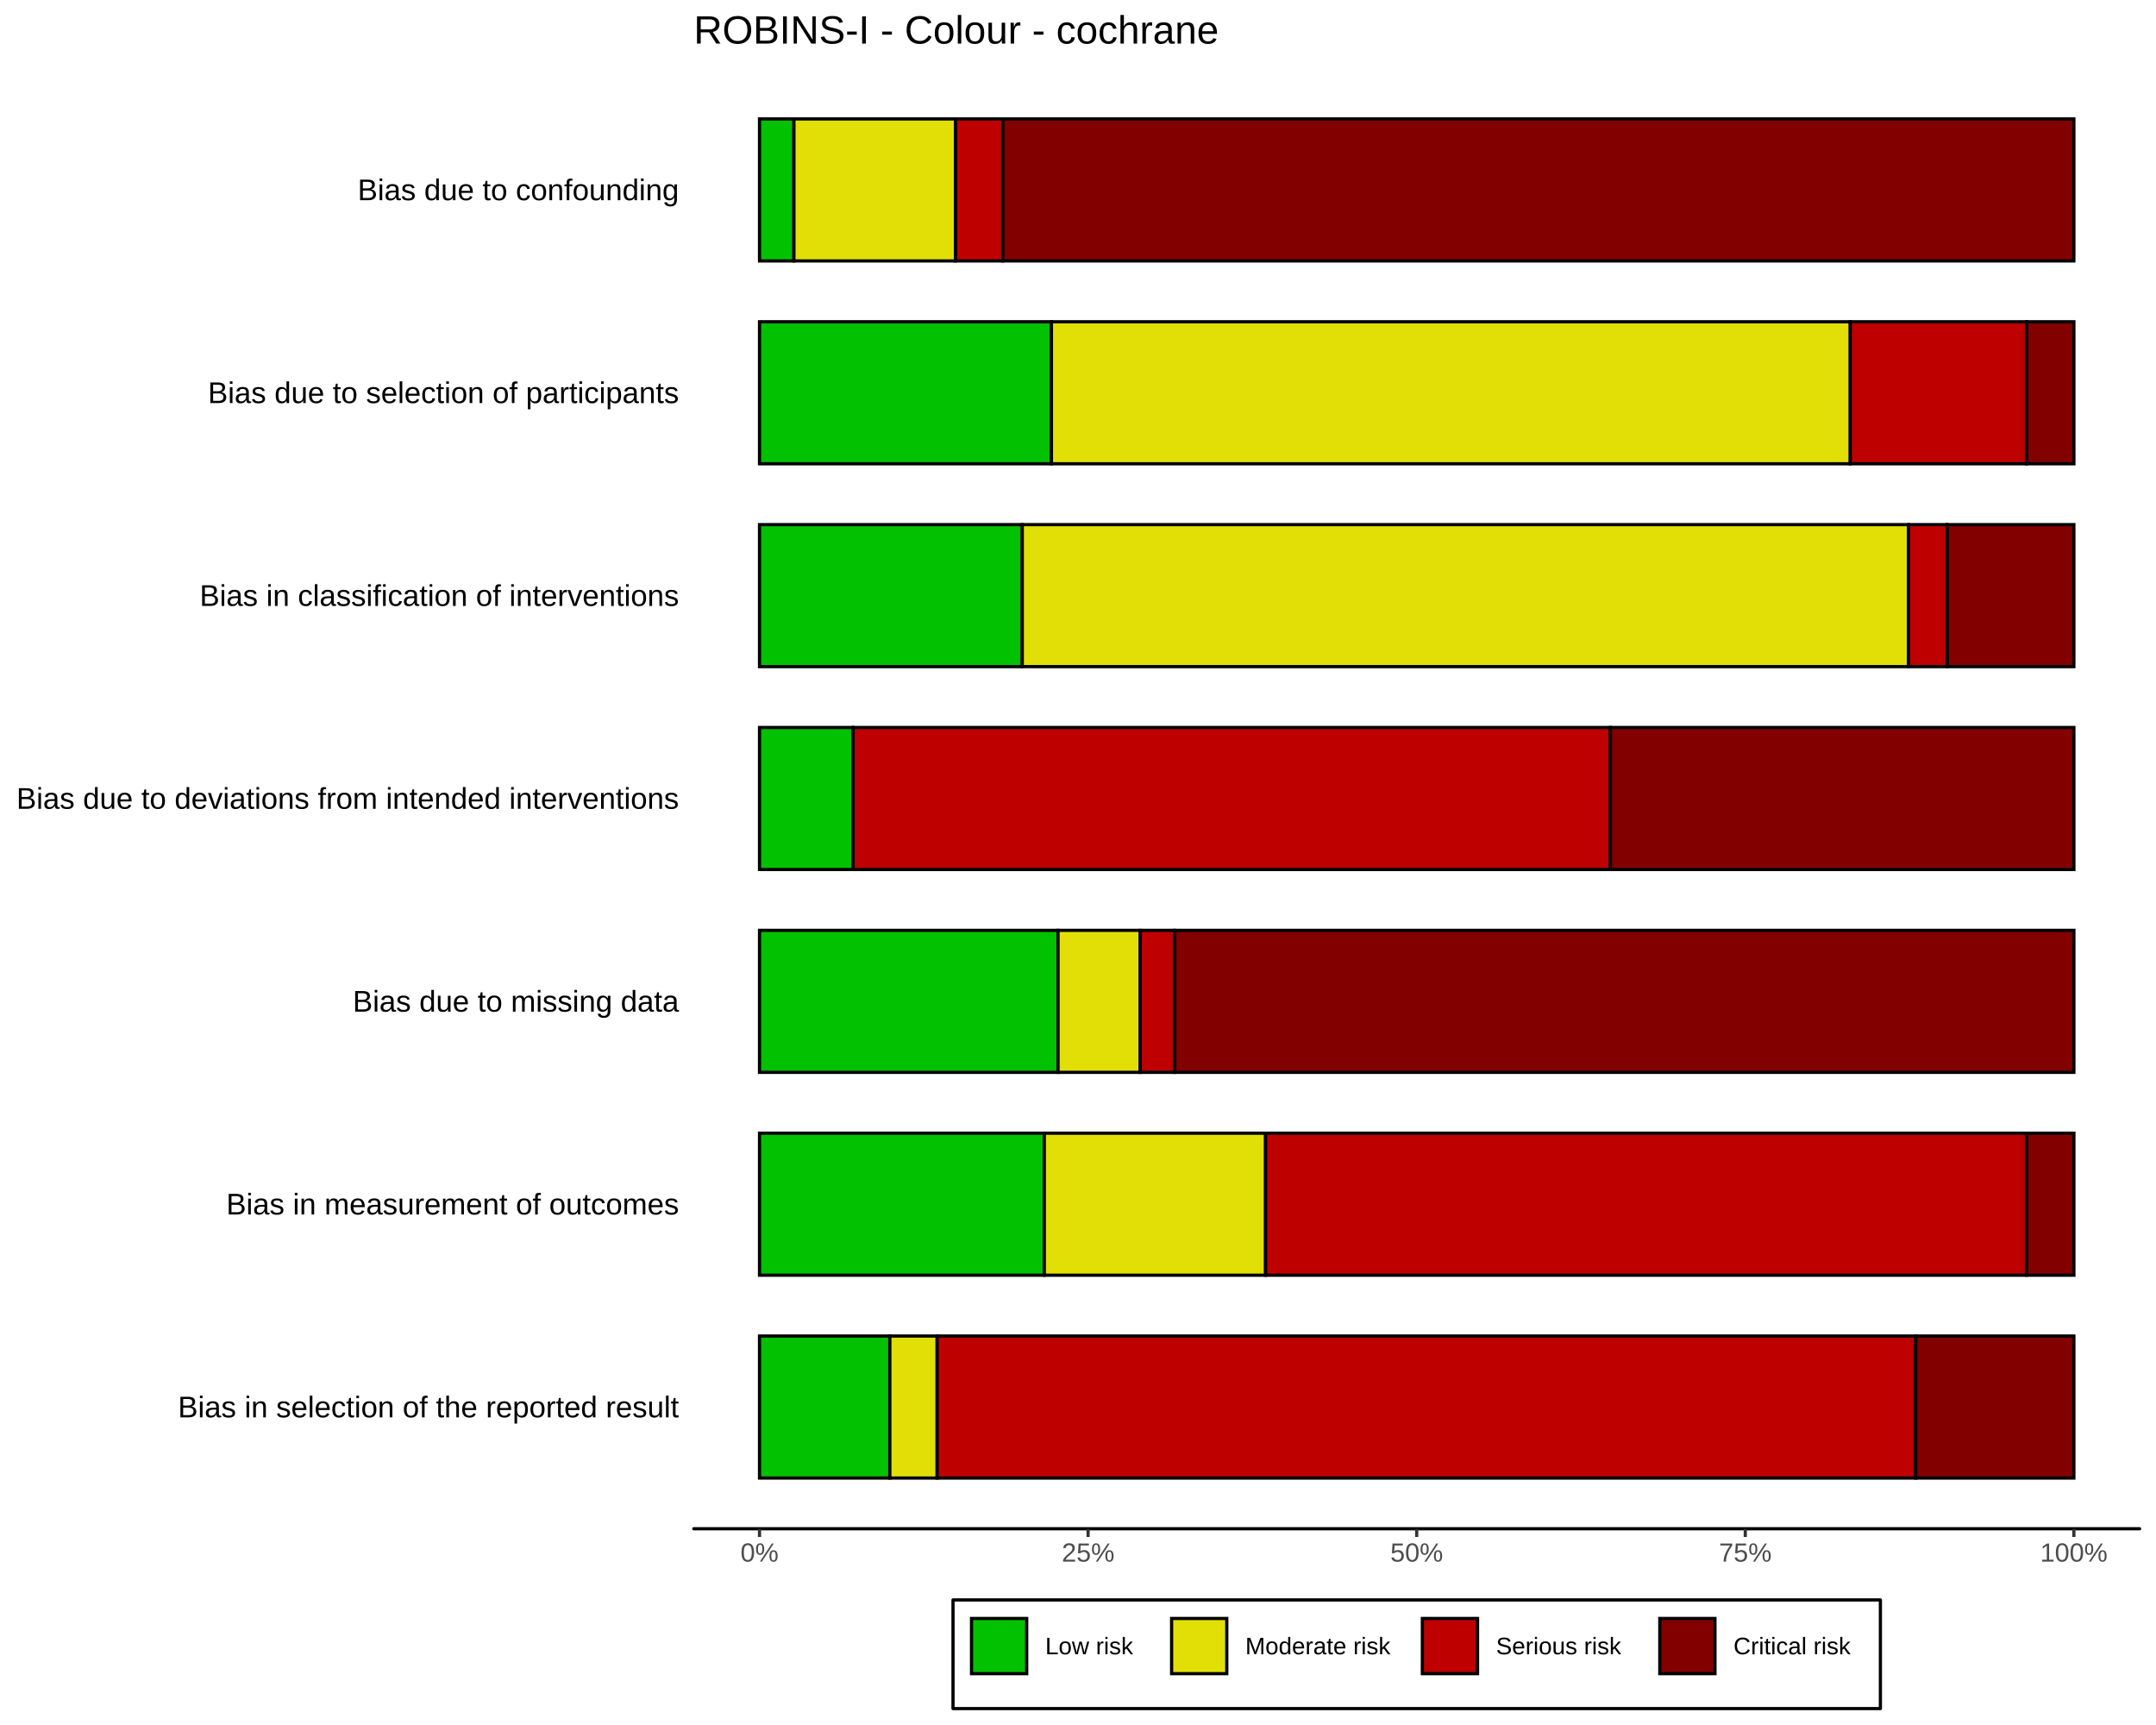
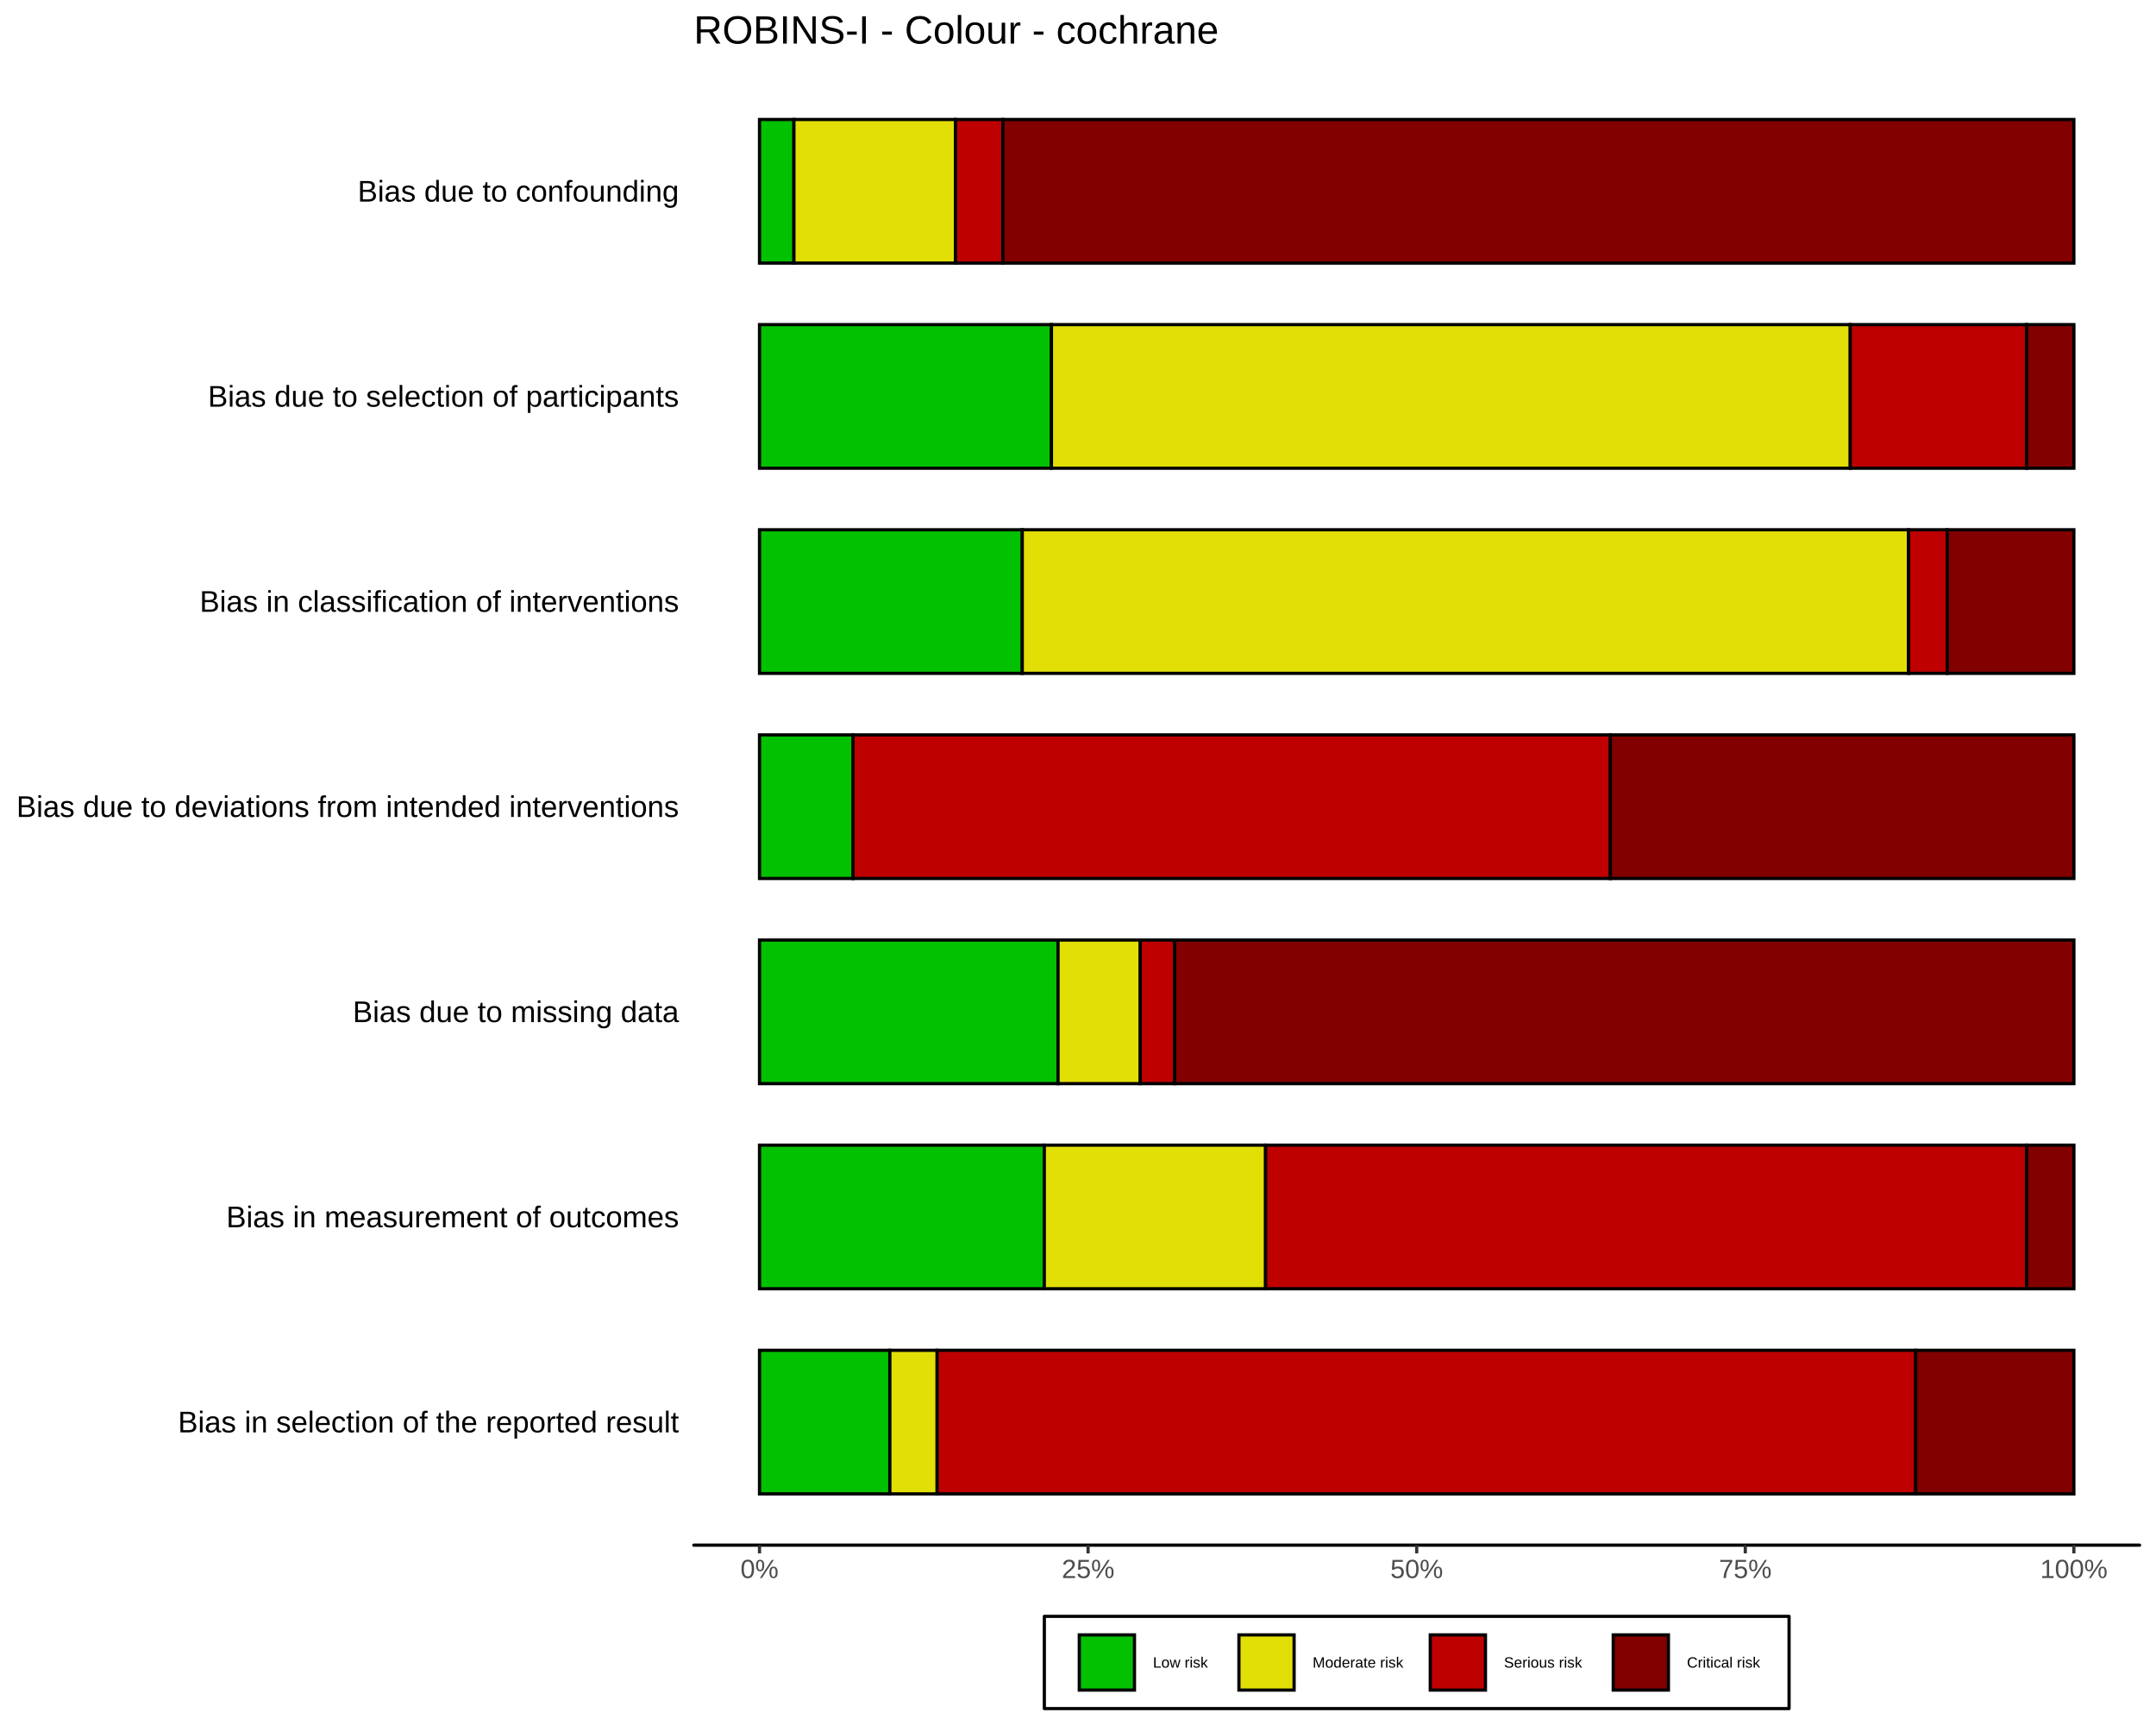
<svg xmlns="http://www.w3.org/2000/svg" viewBox="0 0 720.00 576.00">
  <defs>
    <style type="text/css">
    line, polyline, polygon, path, rect, circle {
      fill: none;
      stroke: #000000;
      stroke-linecap: round;
      stroke-linejoin: round;
      stroke-miterlimit: 10.00;
    }
  </style>
  </defs>
  <rect width="100%" height="100%" style="stroke: none; fill: #FFFFFF;" />
  <rect x="0.00" y="0.00" width="720.00" height="576.00" style="stroke-width: 1.07; stroke: #FFFFFF; fill: #FFFFFF;" />
  <defs>
-     <clipPath id="cpMjMxLjY5fDcxNC41Mnw1MTAuNDd8MjIuNzc=">
-       <rect x="231.69" y="22.77" width="482.83" height="487.70" />
+     <clipPath id="cpMjMxLjY5fDcxNC41Mnw1MTUuOTV8MjIuNzc=">
+       <rect x="231.69" y="22.77" width="482.83" height="493.18" />
    </clipPath>
  </defs>
-   <rect x="253.64" y="446.12" width="43.53" height="47.42" style="stroke-width: 1.07; stroke-linecap: square; stroke-linejoin: miter; fill: #02C100;" clip-path="url(#cpMjMxLjY5fDcxNC41Mnw1MTAuNDd8MjIuNzc=)" />
-   <rect x="297.16" y="446.12" width="15.80" height="47.42" style="stroke-width: 1.07; stroke-linecap: square; stroke-linejoin: miter; fill: #E2DF07;" clip-path="url(#cpMjMxLjY5fDcxNC41Mnw1MTAuNDd8MjIuNzc=)" />
-   <rect x="312.96" y="446.12" width="326.80" height="47.42" style="stroke-width: 1.07; stroke-linecap: square; stroke-linejoin: miter; fill: #BF0000;" clip-path="url(#cpMjMxLjY5fDcxNC41Mnw1MTAuNDd8MjIuNzc=)" />
-   <rect x="639.76" y="446.12" width="52.81" height="47.42" style="stroke-width: 1.07; stroke-linecap: square; stroke-linejoin: miter; fill: #820000;" clip-path="url(#cpMjMxLjY5fDcxNC41Mnw1MTAuNDd8MjIuNzc=)" />
-   <rect x="253.64" y="378.39" width="95.11" height="47.42" style="stroke-width: 1.07; stroke-linecap: square; stroke-linejoin: miter; fill: #02C100;" clip-path="url(#cpMjMxLjY5fDcxNC41Mnw1MTAuNDd8MjIuNzc=)" />
-   <rect x="348.75" y="378.39" width="73.89" height="47.42" style="stroke-width: 1.07; stroke-linecap: square; stroke-linejoin: miter; fill: #E2DF07;" clip-path="url(#cpMjMxLjY5fDcxNC41Mnw1MTAuNDd8MjIuNzc=)" />
-   <rect x="422.65" y="378.39" width="254.13" height="47.42" style="stroke-width: 1.07; stroke-linecap: square; stroke-linejoin: miter; fill: #BF0000;" clip-path="url(#cpMjMxLjY5fDcxNC41Mnw1MTAuNDd8MjIuNzc=)" />
-   <rect x="676.78" y="378.39" width="15.80" height="47.42" style="stroke-width: 1.07; stroke-linecap: square; stroke-linejoin: miter; fill: #820000;" clip-path="url(#cpMjMxLjY5fDcxNC41Mnw1MTAuNDd8MjIuNzc=)" />
-   <rect x="253.64" y="310.65" width="99.69" height="47.42" style="stroke-width: 1.07; stroke-linecap: square; stroke-linejoin: miter; fill: #02C100;" clip-path="url(#cpMjMxLjY5fDcxNC41Mnw1MTAuNDd8MjIuNzc=)" />
-   <rect x="353.33" y="310.65" width="27.46" height="47.42" style="stroke-width: 1.07; stroke-linecap: square; stroke-linejoin: miter; fill: #E2DF07;" clip-path="url(#cpMjMxLjY5fDcxNC41Mnw1MTAuNDd8MjIuNzc=)" />
-   <rect x="380.79" y="310.65" width="11.49" height="47.42" style="stroke-width: 1.07; stroke-linecap: square; stroke-linejoin: miter; fill: #BF0000;" clip-path="url(#cpMjMxLjY5fDcxNC41Mnw1MTAuNDd8MjIuNzc=)" />
-   <rect x="392.28" y="310.65" width="300.30" height="47.42" style="stroke-width: 1.07; stroke-linecap: square; stroke-linejoin: miter; fill: #820000;" clip-path="url(#cpMjMxLjY5fDcxNC41Mnw1MTAuNDd8MjIuNzc=)" />
-   <rect x="253.64" y="242.92" width="31.24" height="47.42" style="stroke-width: 1.07; stroke-linecap: square; stroke-linejoin: miter; fill: #02C100;" clip-path="url(#cpMjMxLjY5fDcxNC41Mnw1MTAuNDd8MjIuNzc=)" />
-   <rect x="284.88" y="242.92" width="252.91" height="47.42" style="stroke-width: 1.07; stroke-linecap: square; stroke-linejoin: miter; fill: #BF0000;" clip-path="url(#cpMjMxLjY5fDcxNC41Mnw1MTAuNDd8MjIuNzc=)" />
-   <rect x="537.79" y="242.92" width="154.79" height="47.42" style="stroke-width: 1.07; stroke-linecap: square; stroke-linejoin: miter; fill: #820000;" clip-path="url(#cpMjMxLjY5fDcxNC41Mnw1MTAuNDd8MjIuNzc=)" />
-   <rect x="253.64" y="175.18" width="87.75" height="47.42" style="stroke-width: 1.07; stroke-linecap: square; stroke-linejoin: miter; fill: #02C100;" clip-path="url(#cpMjMxLjY5fDcxNC41Mnw1MTAuNDd8MjIuNzc=)" />
-   <rect x="341.39" y="175.18" width="295.99" height="47.42" style="stroke-width: 1.07; stroke-linecap: square; stroke-linejoin: miter; fill: #E2DF07;" clip-path="url(#cpMjMxLjY5fDcxNC41Mnw1MTAuNDd8MjIuNzc=)" />
-   <rect x="637.38" y="175.18" width="12.89" height="47.42" style="stroke-width: 1.07; stroke-linecap: square; stroke-linejoin: miter; fill: #BF0000;" clip-path="url(#cpMjMxLjY5fDcxNC41Mnw1MTAuNDd8MjIuNzc=)" />
-   <rect x="650.27" y="175.18" width="42.30" height="47.42" style="stroke-width: 1.07; stroke-linecap: square; stroke-linejoin: miter; fill: #820000;" clip-path="url(#cpMjMxLjY5fDcxNC41Mnw1MTAuNDd8MjIuNzc=)" />
-   <rect x="253.64" y="107.44" width="97.50" height="47.42" style="stroke-width: 1.07; stroke-linecap: square; stroke-linejoin: miter; fill: #02C100;" clip-path="url(#cpMjMxLjY5fDcxNC41Mnw1MTAuNDd8MjIuNzc=)" />
-   <rect x="351.13" y="107.44" width="266.77" height="47.42" style="stroke-width: 1.07; stroke-linecap: square; stroke-linejoin: miter; fill: #E2DF07;" clip-path="url(#cpMjMxLjY5fDcxNC41Mnw1MTAuNDd8MjIuNzc=)" />
-   <rect x="617.90" y="107.44" width="58.87" height="47.42" style="stroke-width: 1.07; stroke-linecap: square; stroke-linejoin: miter; fill: #BF0000;" clip-path="url(#cpMjMxLjY5fDcxNC41Mnw1MTAuNDd8MjIuNzc=)" />
-   <rect x="676.78" y="107.44" width="15.80" height="47.42" style="stroke-width: 1.07; stroke-linecap: square; stroke-linejoin: miter; fill: #820000;" clip-path="url(#cpMjMxLjY5fDcxNC41Mnw1MTAuNDd8MjIuNzc=)" />
-   <rect x="253.64" y="39.71" width="11.49" height="47.42" style="stroke-width: 1.07; stroke-linecap: square; stroke-linejoin: miter; fill: #02C100;" clip-path="url(#cpMjMxLjY5fDcxNC41Mnw1MTAuNDd8MjIuNzc=)" />
-   <rect x="265.13" y="39.71" width="53.97" height="47.42" style="stroke-width: 1.07; stroke-linecap: square; stroke-linejoin: miter; fill: #E2DF07;" clip-path="url(#cpMjMxLjY5fDcxNC41Mnw1MTAuNDd8MjIuNzc=)" />
-   <rect x="319.10" y="39.71" width="15.80" height="47.42" style="stroke-width: 1.07; stroke-linecap: square; stroke-linejoin: miter; fill: #BF0000;" clip-path="url(#cpMjMxLjY5fDcxNC41Mnw1MTAuNDd8MjIuNzc=)" />
-   <rect x="334.89" y="39.71" width="357.68" height="47.42" style="stroke-width: 1.07; stroke-linecap: square; stroke-linejoin: miter; fill: #820000;" clip-path="url(#cpMjMxLjY5fDcxNC41Mnw1MTAuNDd8MjIuNzc=)" />
+   <rect x="253.64" y="450.88" width="43.53" height="47.95" style="stroke-width: 1.07; stroke-linecap: square; stroke-linejoin: miter; fill: #02C100;" clip-path="url(#cpMjMxLjY5fDcxNC41Mnw1MTUuOTV8MjIuNzc=)" />
+   <rect x="297.16" y="450.88" width="15.80" height="47.95" style="stroke-width: 1.07; stroke-linecap: square; stroke-linejoin: miter; fill: #E2DF07;" clip-path="url(#cpMjMxLjY5fDcxNC41Mnw1MTUuOTV8MjIuNzc=)" />
+   <rect x="312.96" y="450.88" width="326.80" height="47.95" style="stroke-width: 1.07; stroke-linecap: square; stroke-linejoin: miter; fill: #BF0000;" clip-path="url(#cpMjMxLjY5fDcxNC41Mnw1MTUuOTV8MjIuNzc=)" />
+   <rect x="639.76" y="450.88" width="52.81" height="47.95" style="stroke-width: 1.07; stroke-linecap: square; stroke-linejoin: miter; fill: #820000;" clip-path="url(#cpMjMxLjY5fDcxNC41Mnw1MTUuOTV8MjIuNzc=)" />
+   <rect x="253.64" y="382.38" width="95.11" height="47.95" style="stroke-width: 1.07; stroke-linecap: square; stroke-linejoin: miter; fill: #02C100;" clip-path="url(#cpMjMxLjY5fDcxNC41Mnw1MTUuOTV8MjIuNzc=)" />
+   <rect x="348.75" y="382.38" width="73.89" height="47.95" style="stroke-width: 1.07; stroke-linecap: square; stroke-linejoin: miter; fill: #E2DF07;" clip-path="url(#cpMjMxLjY5fDcxNC41Mnw1MTUuOTV8MjIuNzc=)" />
+   <rect x="422.65" y="382.38" width="254.13" height="47.95" style="stroke-width: 1.07; stroke-linecap: square; stroke-linejoin: miter; fill: #BF0000;" clip-path="url(#cpMjMxLjY5fDcxNC41Mnw1MTUuOTV8MjIuNzc=)" />
+   <rect x="676.78" y="382.38" width="15.80" height="47.95" style="stroke-width: 1.07; stroke-linecap: square; stroke-linejoin: miter; fill: #820000;" clip-path="url(#cpMjMxLjY5fDcxNC41Mnw1MTUuOTV8MjIuNzc=)" />
+   <rect x="253.64" y="313.89" width="99.69" height="47.95" style="stroke-width: 1.07; stroke-linecap: square; stroke-linejoin: miter; fill: #02C100;" clip-path="url(#cpMjMxLjY5fDcxNC41Mnw1MTUuOTV8MjIuNzc=)" />
+   <rect x="353.33" y="313.89" width="27.46" height="47.95" style="stroke-width: 1.07; stroke-linecap: square; stroke-linejoin: miter; fill: #E2DF07;" clip-path="url(#cpMjMxLjY5fDcxNC41Mnw1MTUuOTV8MjIuNzc=)" />
+   <rect x="380.79" y="313.89" width="11.49" height="47.95" style="stroke-width: 1.07; stroke-linecap: square; stroke-linejoin: miter; fill: #BF0000;" clip-path="url(#cpMjMxLjY5fDcxNC41Mnw1MTUuOTV8MjIuNzc=)" />
+   <rect x="392.28" y="313.89" width="300.30" height="47.95" style="stroke-width: 1.07; stroke-linecap: square; stroke-linejoin: miter; fill: #820000;" clip-path="url(#cpMjMxLjY5fDcxNC41Mnw1MTUuOTV8MjIuNzc=)" />
+   <rect x="253.64" y="245.39" width="31.24" height="47.95" style="stroke-width: 1.07; stroke-linecap: square; stroke-linejoin: miter; fill: #02C100;" clip-path="url(#cpMjMxLjY5fDcxNC41Mnw1MTUuOTV8MjIuNzc=)" />
+   <rect x="284.88" y="245.39" width="252.91" height="47.95" style="stroke-width: 1.07; stroke-linecap: square; stroke-linejoin: miter; fill: #BF0000;" clip-path="url(#cpMjMxLjY5fDcxNC41Mnw1MTUuOTV8MjIuNzc=)" />
+   <rect x="537.79" y="245.39" width="154.79" height="47.95" style="stroke-width: 1.07; stroke-linecap: square; stroke-linejoin: miter; fill: #820000;" clip-path="url(#cpMjMxLjY5fDcxNC41Mnw1MTUuOTV8MjIuNzc=)" />
+   <rect x="253.64" y="176.89" width="87.75" height="47.95" style="stroke-width: 1.07; stroke-linecap: square; stroke-linejoin: miter; fill: #02C100;" clip-path="url(#cpMjMxLjY5fDcxNC41Mnw1MTUuOTV8MjIuNzc=)" />
+   <rect x="341.39" y="176.89" width="295.99" height="47.95" style="stroke-width: 1.07; stroke-linecap: square; stroke-linejoin: miter; fill: #E2DF07;" clip-path="url(#cpMjMxLjY5fDcxNC41Mnw1MTUuOTV8MjIuNzc=)" />
+   <rect x="637.38" y="176.89" width="12.89" height="47.95" style="stroke-width: 1.07; stroke-linecap: square; stroke-linejoin: miter; fill: #BF0000;" clip-path="url(#cpMjMxLjY5fDcxNC41Mnw1MTUuOTV8MjIuNzc=)" />
+   <rect x="650.27" y="176.89" width="42.30" height="47.95" style="stroke-width: 1.07; stroke-linecap: square; stroke-linejoin: miter; fill: #820000;" clip-path="url(#cpMjMxLjY5fDcxNC41Mnw1MTUuOTV8MjIuNzc=)" />
+   <rect x="253.64" y="108.39" width="97.50" height="47.95" style="stroke-width: 1.07; stroke-linecap: square; stroke-linejoin: miter; fill: #02C100;" clip-path="url(#cpMjMxLjY5fDcxNC41Mnw1MTUuOTV8MjIuNzc=)" />
+   <rect x="351.13" y="108.39" width="266.77" height="47.95" style="stroke-width: 1.07; stroke-linecap: square; stroke-linejoin: miter; fill: #E2DF07;" clip-path="url(#cpMjMxLjY5fDcxNC41Mnw1MTUuOTV8MjIuNzc=)" />
+   <rect x="617.90" y="108.39" width="58.87" height="47.95" style="stroke-width: 1.07; stroke-linecap: square; stroke-linejoin: miter; fill: #BF0000;" clip-path="url(#cpMjMxLjY5fDcxNC41Mnw1MTUuOTV8MjIuNzc=)" />
+   <rect x="676.78" y="108.39" width="15.80" height="47.95" style="stroke-width: 1.07; stroke-linecap: square; stroke-linejoin: miter; fill: #820000;" clip-path="url(#cpMjMxLjY5fDcxNC41Mnw1MTUuOTV8MjIuNzc=)" />
+   <rect x="253.64" y="39.90" width="11.49" height="47.95" style="stroke-width: 1.07; stroke-linecap: square; stroke-linejoin: miter; fill: #02C100;" clip-path="url(#cpMjMxLjY5fDcxNC41Mnw1MTUuOTV8MjIuNzc=)" />
+   <rect x="265.13" y="39.90" width="53.97" height="47.95" style="stroke-width: 1.07; stroke-linecap: square; stroke-linejoin: miter; fill: #E2DF07;" clip-path="url(#cpMjMxLjY5fDcxNC41Mnw1MTUuOTV8MjIuNzc=)" />
+   <rect x="319.10" y="39.90" width="15.80" height="47.95" style="stroke-width: 1.07; stroke-linecap: square; stroke-linejoin: miter; fill: #BF0000;" clip-path="url(#cpMjMxLjY5fDcxNC41Mnw1MTUuOTV8MjIuNzc=)" />
+   <rect x="334.89" y="39.90" width="357.68" height="47.95" style="stroke-width: 1.07; stroke-linecap: square; stroke-linejoin: miter; fill: #820000;" clip-path="url(#cpMjMxLjY5fDcxNC41Mnw1MTUuOTV8MjIuNzc=)" />
  <defs>
    <clipPath id="cpMC4wMHw3MjAuMDB8NTc2LjAwfDAuMDA=">
      <rect x="0.00" y="0.00" width="720.00" height="576.00" />
    </clipPath>
  </defs>
  <g clip-path="url(#cpMC4wMHw3MjAuMDB8NTc2LjAwfDAuMDA=)">
-     <text x="59.42" y="473.27" style="font-size: 10.00px; font-family: Liberation Sans;" textLength="167.34px" lengthAdjust="spacingAndGlyphs">Bias in selection of the reported result</text>
+     <text x="59.42" y="478.29" style="font-size: 10.00px; font-family: Liberation Sans;" textLength="167.34px" lengthAdjust="spacingAndGlyphs">Bias in selection of the reported result</text>
  </g>
  <g clip-path="url(#cpMC4wMHw3MjAuMDB8NTc2LjAwfDAuMDA=)">
-     <text x="75.56" y="405.53" style="font-size: 10.00px; font-family: Liberation Sans;" textLength="151.20px" lengthAdjust="spacingAndGlyphs">Bias in measurement of outcomes</text>
+     <text x="75.56" y="409.80" style="font-size: 10.00px; font-family: Liberation Sans;" textLength="151.20px" lengthAdjust="spacingAndGlyphs">Bias in measurement of outcomes</text>
  </g>
  <g clip-path="url(#cpMC4wMHw3MjAuMDB8NTc2LjAwfDAuMDA=)">
-     <text x="117.79" y="337.80" style="font-size: 10.00px; font-family: Liberation Sans;" textLength="108.97px" lengthAdjust="spacingAndGlyphs">Bias due to missing data</text>
+     <text x="117.79" y="341.30" style="font-size: 10.00px; font-family: Liberation Sans;" textLength="108.97px" lengthAdjust="spacingAndGlyphs">Bias due to missing data</text>
  </g>
  <g clip-path="url(#cpMC4wMHw3MjAuMDB8NTc2LjAwfDAuMDA=)">
-     <text x="5.48" y="270.06" style="font-size: 10.00px; font-family: Liberation Sans;" textLength="221.28px" lengthAdjust="spacingAndGlyphs">Bias due to deviations from intended interventions</text>
+     <text x="5.48" y="272.80" style="font-size: 10.00px; font-family: Liberation Sans;" textLength="221.28px" lengthAdjust="spacingAndGlyphs">Bias due to deviations from intended interventions</text>
  </g>
  <g clip-path="url(#cpMC4wMHw3MjAuMDB8NTc2LjAwfDAuMDA=)">
-     <text x="66.67" y="202.32" style="font-size: 10.00px; font-family: Liberation Sans;" textLength="160.09px" lengthAdjust="spacingAndGlyphs">Bias in classification of interventions</text>
+     <text x="66.67" y="204.30" style="font-size: 10.00px; font-family: Liberation Sans;" textLength="160.09px" lengthAdjust="spacingAndGlyphs">Bias in classification of interventions</text>
  </g>
  <g clip-path="url(#cpMC4wMHw3MjAuMDB8NTc2LjAwfDAuMDA=)">
-     <text x="69.42" y="134.59" style="font-size: 10.00px; font-family: Liberation Sans;" textLength="157.34px" lengthAdjust="spacingAndGlyphs">Bias due to selection of participants</text>
+     <text x="69.42" y="135.80" style="font-size: 10.00px; font-family: Liberation Sans;" textLength="157.34px" lengthAdjust="spacingAndGlyphs">Bias due to selection of participants</text>
  </g>
  <g clip-path="url(#cpMC4wMHw3MjAuMDB8NTc2LjAwfDAuMDA=)">
-     <text x="119.43" y="66.85" style="font-size: 10.00px; font-family: Liberation Sans;" textLength="107.33px" lengthAdjust="spacingAndGlyphs">Bias due to confounding</text>
+     <text x="119.43" y="67.31" style="font-size: 10.00px; font-family: Liberation Sans;" textLength="107.33px" lengthAdjust="spacingAndGlyphs">Bias due to confounding</text>
  </g>
-   <polyline points="231.69,510.47 714.52,510.47 " style="stroke-width: 1.07;" clip-path="url(#cpMC4wMHw3MjAuMDB8NTc2LjAwfDAuMDA=)" />
-   <polyline points="253.64,513.21 253.64,510.47 " style="stroke-width: 1.07; stroke: #333333; stroke-linecap: butt;" clip-path="url(#cpMC4wMHw3MjAuMDB8NTc2LjAwfDAuMDA=)" />
-   <polyline points="363.37,513.21 363.37,510.47 " style="stroke-width: 1.07; stroke: #333333; stroke-linecap: butt;" clip-path="url(#cpMC4wMHw3MjAuMDB8NTc2LjAwfDAuMDA=)" />
-   <polyline points="473.11,513.21 473.11,510.47 " style="stroke-width: 1.07; stroke: #333333; stroke-linecap: butt;" clip-path="url(#cpMC4wMHw3MjAuMDB8NTc2LjAwfDAuMDA=)" />
-   <polyline points="582.84,513.21 582.84,510.47 " style="stroke-width: 1.07; stroke: #333333; stroke-linecap: butt;" clip-path="url(#cpMC4wMHw3MjAuMDB8NTc2LjAwfDAuMDA=)" />
-   <polyline points="692.57,513.21 692.57,510.47 " style="stroke-width: 1.07; stroke: #333333; stroke-linecap: butt;" clip-path="url(#cpMC4wMHw3MjAuMDB8NTc2LjAwfDAuMDA=)" />
+   <polyline points="231.69,515.95 714.52,515.95 " style="stroke-width: 1.07;" clip-path="url(#cpMC4wMHw3MjAuMDB8NTc2LjAwfDAuMDA=)" />
+   <polyline points="253.64,518.69 253.64,515.95 " style="stroke-width: 1.07; stroke: #333333; stroke-linecap: butt;" clip-path="url(#cpMC4wMHw3MjAuMDB8NTc2LjAwfDAuMDA=)" />
+   <polyline points="363.37,518.69 363.37,515.95 " style="stroke-width: 1.07; stroke: #333333; stroke-linecap: butt;" clip-path="url(#cpMC4wMHw3MjAuMDB8NTc2LjAwfDAuMDA=)" />
+   <polyline points="473.11,518.69 473.11,515.95 " style="stroke-width: 1.07; stroke: #333333; stroke-linecap: butt;" clip-path="url(#cpMC4wMHw3MjAuMDB8NTc2LjAwfDAuMDA=)" />
+   <polyline points="582.84,518.69 582.84,515.95 " style="stroke-width: 1.07; stroke: #333333; stroke-linecap: butt;" clip-path="url(#cpMC4wMHw3MjAuMDB8NTc2LjAwfDAuMDA=)" />
+   <polyline points="692.57,518.69 692.57,515.95 " style="stroke-width: 1.07; stroke: #333333; stroke-linecap: butt;" clip-path="url(#cpMC4wMHw3MjAuMDB8NTc2LjAwfDAuMDA=)" />
  <g clip-path="url(#cpMC4wMHw3MjAuMDB8NTc2LjAwfDAuMDA=)">
-     <text x="247.28" y="521.45" style="font-size: 8.80px; fill: #4D4D4D; font-family: Liberation Sans;" textLength="12.72px" lengthAdjust="spacingAndGlyphs">0%</text>
+     <text x="247.28" y="526.93" style="font-size: 8.80px; fill: #4D4D4D; font-family: Liberation Sans;" textLength="12.72px" lengthAdjust="spacingAndGlyphs">0%</text>
  </g>
  <g clip-path="url(#cpMC4wMHw3MjAuMDB8NTc2LjAwfDAuMDA=)">
-     <text x="354.57" y="521.45" style="font-size: 8.80px; fill: #4D4D4D; font-family: Liberation Sans;" textLength="17.61px" lengthAdjust="spacingAndGlyphs">25%</text>
+     <text x="354.57" y="526.93" style="font-size: 8.80px; fill: #4D4D4D; font-family: Liberation Sans;" textLength="17.61px" lengthAdjust="spacingAndGlyphs">25%</text>
  </g>
  <g clip-path="url(#cpMC4wMHw3MjAuMDB8NTc2LjAwfDAuMDA=)">
-     <text x="464.30" y="521.45" style="font-size: 8.80px; fill: #4D4D4D; font-family: Liberation Sans;" textLength="17.61px" lengthAdjust="spacingAndGlyphs">50%</text>
+     <text x="464.30" y="526.93" style="font-size: 8.80px; fill: #4D4D4D; font-family: Liberation Sans;" textLength="17.61px" lengthAdjust="spacingAndGlyphs">50%</text>
  </g>
  <g clip-path="url(#cpMC4wMHw3MjAuMDB8NTc2LjAwfDAuMDA=)">
-     <text x="574.04" y="521.45" style="font-size: 8.80px; fill: #4D4D4D; font-family: Liberation Sans;" textLength="17.61px" lengthAdjust="spacingAndGlyphs">75%</text>
+     <text x="574.04" y="526.93" style="font-size: 8.80px; fill: #4D4D4D; font-family: Liberation Sans;" textLength="17.61px" lengthAdjust="spacingAndGlyphs">75%</text>
  </g>
  <g clip-path="url(#cpMC4wMHw3MjAuMDB8NTc2LjAwfDAuMDA=)">
-     <text x="681.32" y="521.45" style="font-size: 8.80px; fill: #4D4D4D; font-family: Liberation Sans;" textLength="22.50px" lengthAdjust="spacingAndGlyphs">100%</text>
+     <text x="681.32" y="526.93" style="font-size: 8.80px; fill: #4D4D4D; font-family: Liberation Sans;" textLength="22.50px" lengthAdjust="spacingAndGlyphs">100%</text>
  </g>
-   <rect x="318.26" y="534.24" width="309.70" height="36.28" style="stroke-width: 1.07; fill: #FFFFFF;" clip-path="url(#cpMC4wMHw3MjAuMDB8NTc2LjAwfDAuMDA=)" />
-   <rect x="323.74" y="539.72" width="19.84" height="19.84" style="stroke-width: 1.07; stroke: #FFFFFF; fill: #F2F2F2;" clip-path="url(#cpMC4wMHw3MjAuMDB8NTc2LjAwfDAuMDA=)" />
-   <rect x="324.44" y="540.43" width="18.43" height="18.43" style="stroke-width: 1.07; stroke-linecap: square; stroke-linejoin: miter; fill: #02C100;" clip-path="url(#cpMC4wMHw3MjAuMDB8NTc2LjAwfDAuMDA=)" />
-   <rect x="390.55" y="539.72" width="19.84" height="19.84" style="stroke-width: 1.07; stroke: #FFFFFF; fill: #F2F2F2;" clip-path="url(#cpMC4wMHw3MjAuMDB8NTc2LjAwfDAuMDA=)" />
-   <rect x="391.26" y="540.43" width="18.43" height="18.43" style="stroke-width: 1.07; stroke-linecap: square; stroke-linejoin: miter; fill: #E2DF07;" clip-path="url(#cpMC4wMHw3MjAuMDB8NTc2LjAwfDAuMDA=)" />
-   <rect x="474.29" y="539.72" width="19.84" height="19.84" style="stroke-width: 1.07; stroke: #FFFFFF; fill: #F2F2F2;" clip-path="url(#cpMC4wMHw3MjAuMDB8NTc2LjAwfDAuMDA=)" />
-   <rect x="475.00" y="540.43" width="18.43" height="18.43" style="stroke-width: 1.07; stroke-linecap: square; stroke-linejoin: miter; fill: #BF0000;" clip-path="url(#cpMC4wMHw3MjAuMDB8NTc2LjAwfDAuMDA=)" />
-   <rect x="553.58" y="539.72" width="19.84" height="19.84" style="stroke-width: 1.07; stroke: #FFFFFF; fill: #F2F2F2;" clip-path="url(#cpMC4wMHw3MjAuMDB8NTc2LjAwfDAuMDA=)" />
-   <rect x="554.29" y="540.43" width="18.43" height="18.43" style="stroke-width: 1.07; stroke-linecap: square; stroke-linejoin: miter; fill: #820000;" clip-path="url(#cpMC4wMHw3MjAuMDB8NTc2LjAwfDAuMDA=)" />
+   <rect x="348.76" y="539.72" width="248.70" height="30.80" style="stroke-width: 1.07; fill: #FFFFFF;" clip-path="url(#cpMC4wMHw3MjAuMDB8NTc2LjAwfDAuMDA=)" />
+   <rect x="359.72" y="545.20" width="19.84" height="19.84" style="stroke-width: 1.07; stroke: #FFFFFF; fill: #F2F2F2;" clip-path="url(#cpMC4wMHw3MjAuMDB8NTc2LjAwfDAuMDA=)" />
+   <rect x="360.43" y="545.91" width="18.43" height="18.43" style="stroke-width: 1.07; stroke-linecap: square; stroke-linejoin: miter; fill: #02C100;" clip-path="url(#cpMC4wMHw3MjAuMDB8NTc2LjAwfDAuMDA=)" />
+   <rect x="413.03" y="545.20" width="19.84" height="19.84" style="stroke-width: 1.07; stroke: #FFFFFF; fill: #F2F2F2;" clip-path="url(#cpMC4wMHw3MjAuMDB8NTc2LjAwfDAuMDA=)" />
+   <rect x="413.74" y="545.91" width="18.43" height="18.43" style="stroke-width: 1.07; stroke-linecap: square; stroke-linejoin: miter; fill: #E2DF07;" clip-path="url(#cpMC4wMHw3MjAuMDB8NTc2LjAwfDAuMDA=)" />
+   <rect x="476.93" y="545.20" width="19.84" height="19.84" style="stroke-width: 1.07; stroke: #FFFFFF; fill: #F2F2F2;" clip-path="url(#cpMC4wMHw3MjAuMDB8NTc2LjAwfDAuMDA=)" />
+   <rect x="477.64" y="545.91" width="18.43" height="18.43" style="stroke-width: 1.07; stroke-linecap: square; stroke-linejoin: miter; fill: #BF0000;" clip-path="url(#cpMC4wMHw3MjAuMDB8NTc2LjAwfDAuMDA=)" />
+   <rect x="538.03" y="545.20" width="19.84" height="19.84" style="stroke-width: 1.07; stroke: #FFFFFF; fill: #F2F2F2;" clip-path="url(#cpMC4wMHw3MjAuMDB8NTc2LjAwfDAuMDA=)" />
+   <rect x="538.74" y="545.91" width="18.43" height="18.43" style="stroke-width: 1.07; stroke-linecap: square; stroke-linejoin: miter; fill: #820000;" clip-path="url(#cpMC4wMHw3MjAuMDB8NTc2LjAwfDAuMDA=)" />
  <g clip-path="url(#cpMC4wMHw3MjAuMDB8NTc2LjAwfDAuMDA=)">
-     <text x="349.06" y="552.39" style="font-size: 8.00px; font-family: Liberation Sans;" textLength="36.02px" lengthAdjust="spacingAndGlyphs"> Low risk  </text>
+     <text x="385.04" y="556.84" style="font-size: 5.00px; font-family: Liberation Sans;" textLength="22.52px" lengthAdjust="spacingAndGlyphs"> Low risk  </text>
  </g>
  <g clip-path="url(#cpMC4wMHw3MjAuMDB8NTc2LjAwfDAuMDA=)">
-     <text x="415.87" y="552.39" style="font-size: 8.00px; font-family: Liberation Sans;" textLength="52.94px" lengthAdjust="spacingAndGlyphs"> Moderate risk </text>
+     <text x="438.36" y="556.84" style="font-size: 5.00px; font-family: Liberation Sans;" textLength="33.09px" lengthAdjust="spacingAndGlyphs"> Moderate risk </text>
  </g>
  <g clip-path="url(#cpMC4wMHw3MjAuMDB8NTc2LjAwfDAuMDA=)">
-     <text x="499.61" y="552.39" style="font-size: 8.00px; font-family: Liberation Sans;" textLength="48.48px" lengthAdjust="spacingAndGlyphs"> Serious risk  </text>
+     <text x="502.25" y="556.84" style="font-size: 5.00px; font-family: Liberation Sans;" textLength="30.30px" lengthAdjust="spacingAndGlyphs"> Serious risk  </text>
  </g>
  <g clip-path="url(#cpMC4wMHw3MjAuMDB8NTc2LjAwfDAuMDA=)">
-     <text x="578.90" y="552.39" style="font-size: 8.00px; font-family: Liberation Sans;" textLength="43.58px" lengthAdjust="spacingAndGlyphs">Critical risk  </text>
+     <text x="563.35" y="556.84" style="font-size: 5.00px; font-family: Liberation Sans;" textLength="28.62px" lengthAdjust="spacingAndGlyphs"> Critical risk  </text>
  </g>
  <g clip-path="url(#cpMC4wMHw3MjAuMDB8NTc2LjAwfDAuMDA=)">
    <text x="231.69" y="14.56" style="font-size: 13.20px; font-family: Liberation Sans;" textLength="175.08px" lengthAdjust="spacingAndGlyphs">ROBINS-I - Colour - cochrane</text>
  </g>
</svg>
